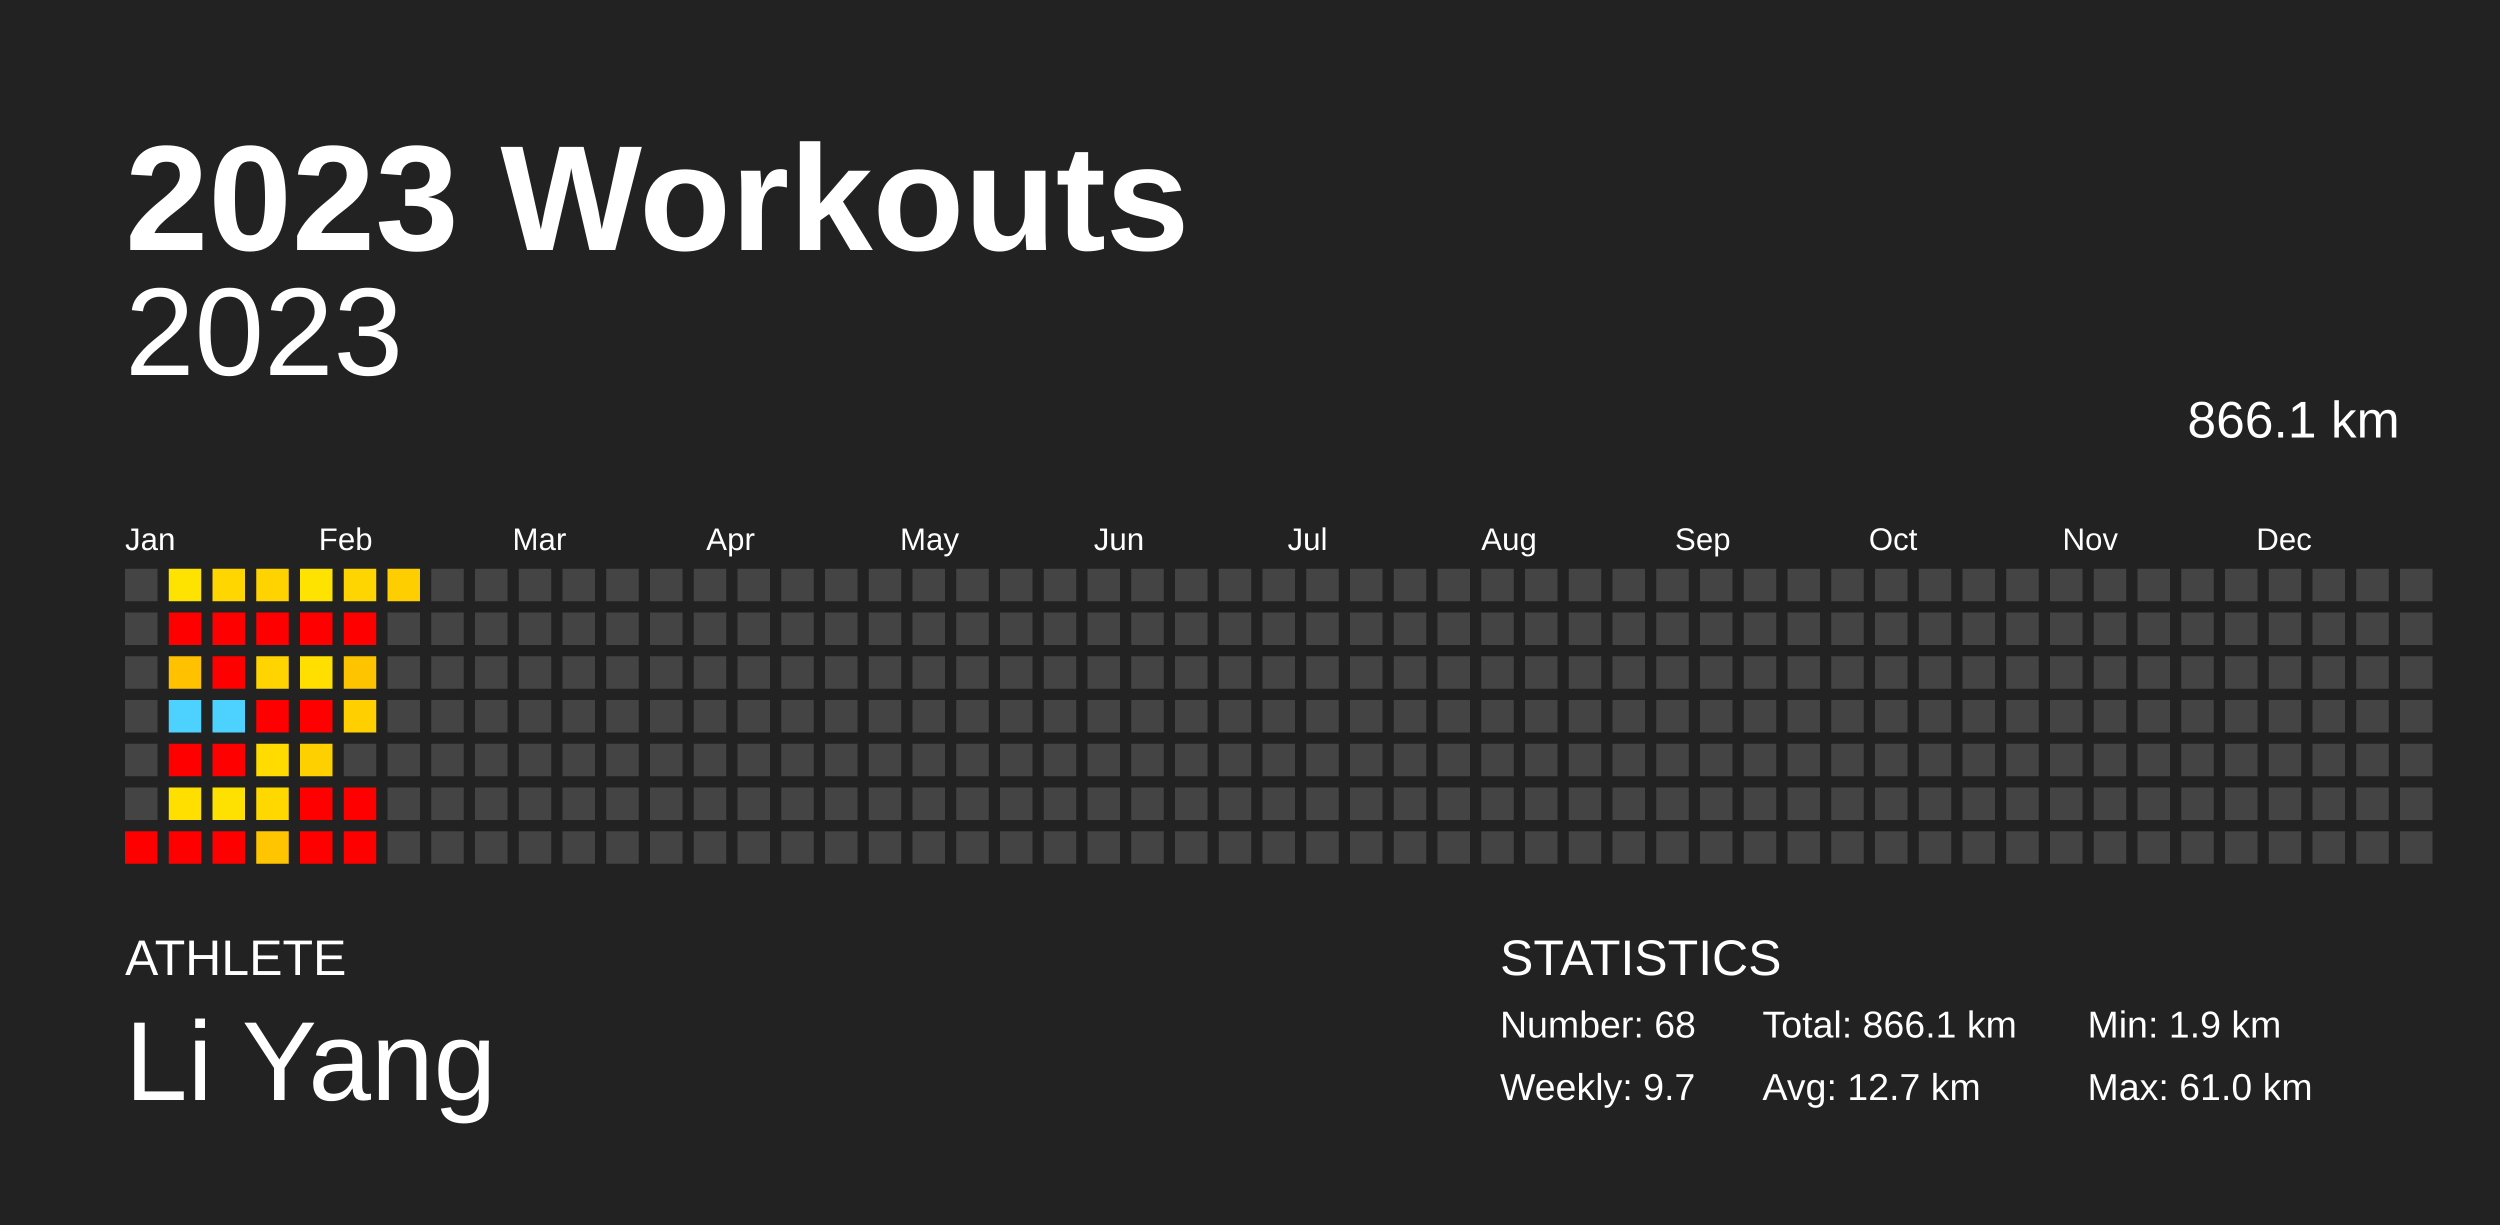
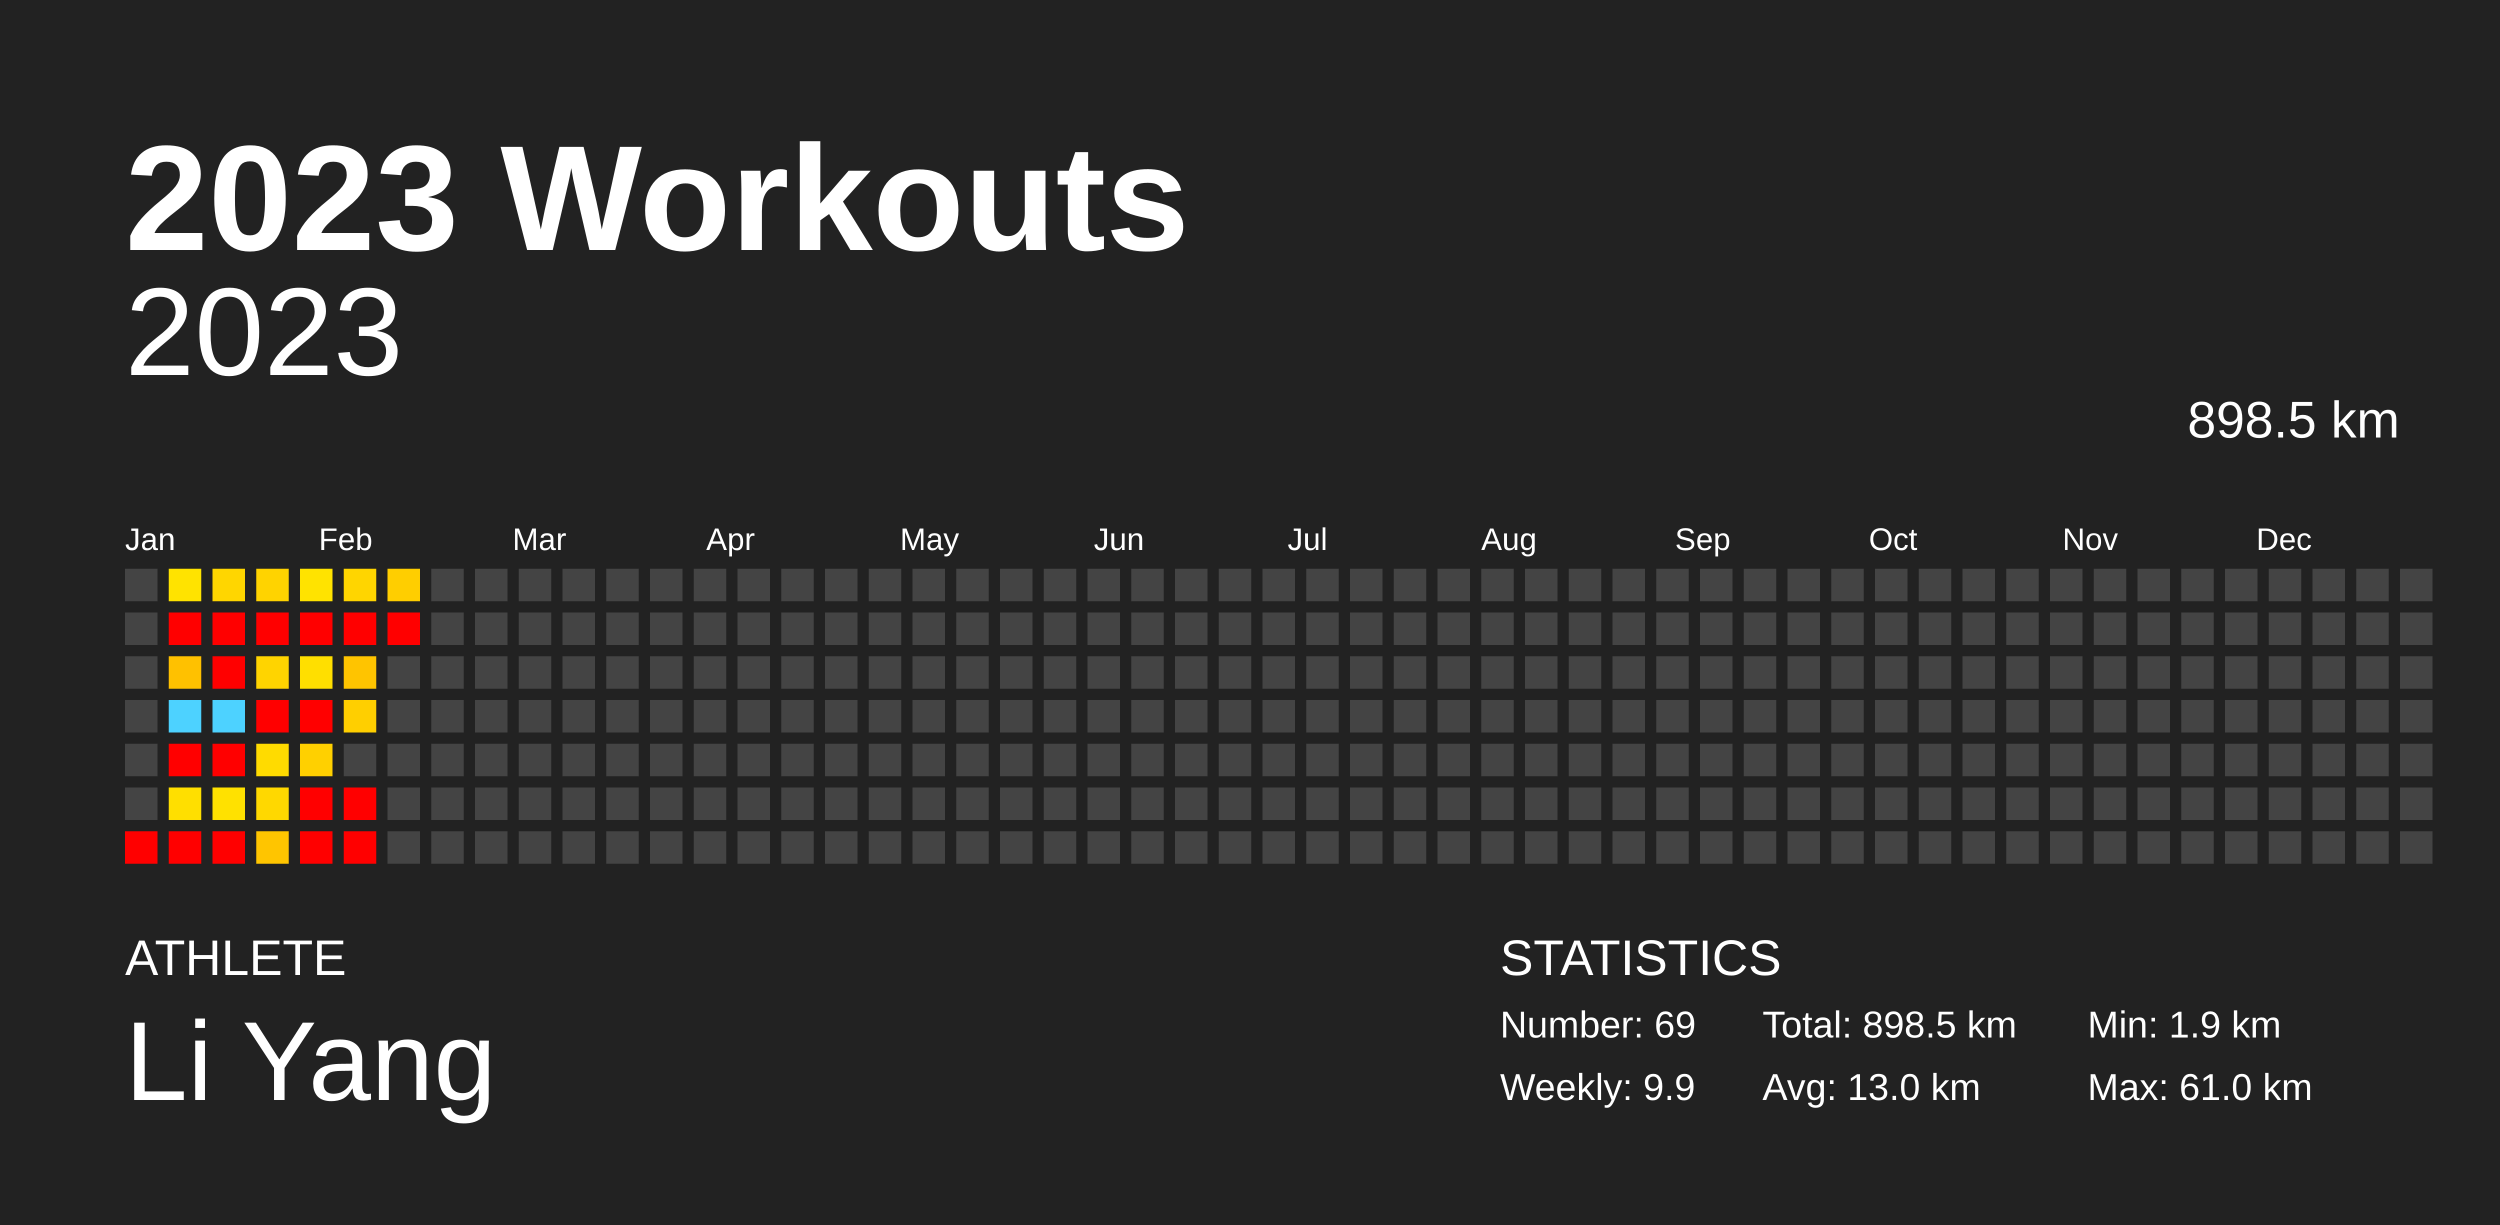
<svg xmlns="http://www.w3.org/2000/svg" baseProfile="full" height="98mm" version="1.1" viewBox="0,0,200,98" width="200mm">
  <defs />
  <rect fill="#222222" height="98" width="200" x="0" y="0" />
  <text fill="#FFFFFF" style="font-size:12px; font-family:Arial; font-weight:bold;" x="10" y="20">2023 Workouts</text>
  <text fill="#FFFFFF" style="font-size:4px; font-family:Arial" x="10" y="78">ATHLETE</text>
  <text fill="#FFFFFF" style="font-size:9px; font-family:Arial" x="10" y="88">Li Yang</text>
  <text fill="#FFFFFF" style="font-size:4px; font-family:Arial" x="120" y="78">STATISTICS</text>
-   <text fill="#FFFFFF" style="font-size:3px; font-family:Arial" x="120" y="83">Number: 68</text>
-   <text fill="#FFFFFF" style="font-size:3px; font-family:Arial" x="120" y="88">Weekly: 9.7</text>
-   <text fill="#FFFFFF" style="font-size:3px; font-family:Arial" x="141" y="83">Total: 866.1 km</text>
-   <text fill="#FFFFFF" style="font-size:3px; font-family:Arial" x="141" y="88">Avg: 12.7 km</text>
+   <text fill="#FFFFFF" style="font-size:3px; font-family:Arial" x="120" y="83">Number: 69</text>
+   <text fill="#FFFFFF" style="font-size:3px; font-family:Arial" x="120" y="88">Weekly: 9.9</text>
+   <text fill="#FFFFFF" style="font-size:3px; font-family:Arial" x="141" y="83">Total: 898.5 km</text>
+   <text fill="#FFFFFF" style="font-size:3px; font-family:Arial" x="141" y="88">Avg: 13.0 km</text>
  <text fill="#FFFFFF" style="font-size:3px; font-family:Arial" x="167" y="83">Min: 1.9 km</text>
  <text fill="#FFFFFF" style="font-size:3px; font-family:Arial" x="167" y="88">Max: 61.0 km</text>
  <text alignment-baseline="hanging" fill="#FFFFFF" style="font-size:10.0px; font-family:Arial;" x="10" y="30">2023</text>
-   <text alignment-baseline="hanging" fill="#FFFFFF" style="font-size:4.125px; font-family:Arial;" x="175" y="35">866.1 km</text>
+   <text alignment-baseline="hanging" fill="#FFFFFF" style="font-size:4.125px; font-family:Arial;" x="175" y="35">898.5 km</text>
  <text fill="#FFFFFF" style="font-size:2.5px; font-family:Arial" x="10.0" y="44">Jan</text>
  <text fill="#FFFFFF" style="font-size:2.5px; font-family:Arial" x="25.5" y="44">Feb</text>
  <text fill="#FFFFFF" style="font-size:2.5px; font-family:Arial" x="41.0" y="44">Mar</text>
  <text fill="#FFFFFF" style="font-size:2.5px; font-family:Arial" x="56.5" y="44">Apr</text>
  <text fill="#FFFFFF" style="font-size:2.5px; font-family:Arial" x="72.0" y="44">May</text>
  <text fill="#FFFFFF" style="font-size:2.5px; font-family:Arial" x="87.5" y="44">Jun</text>
  <text fill="#FFFFFF" style="font-size:2.5px; font-family:Arial" x="103.0" y="44">Jul</text>
  <text fill="#FFFFFF" style="font-size:2.5px; font-family:Arial" x="118.5" y="44">Aug</text>
  <text fill="#FFFFFF" style="font-size:2.5px; font-family:Arial" x="134.0" y="44">Sep</text>
  <text fill="#FFFFFF" style="font-size:2.5px; font-family:Arial" x="149.5" y="44">Oct</text>
  <text fill="#FFFFFF" style="font-size:2.5px; font-family:Arial" x="165.0" y="44">Nov</text>
  <text fill="#FFFFFF" style="font-size:2.5px; font-family:Arial" x="180.5" y="44">Dec</text>
  <rect fill="#444444" height="2.6" width="2.6" x="10.0" y="45.5" />
  <rect fill="#444444" height="2.6" width="2.6" x="10.0" y="49.0" />
  <rect fill="#444444" height="2.6" width="2.6" x="10.0" y="52.5" />
  <rect fill="#444444" height="2.6" width="2.6" x="10.0" y="56.0" />
  <rect fill="#444444" height="2.6" width="2.6" x="10.0" y="59.5" />
  <rect fill="#444444" height="2.6" width="2.6" x="10.0" y="63.0" />
  <rect fill="red" height="2.6" width="2.6" x="10.0" y="66.5" />
  <rect fill="#ffe300" height="2.6" width="2.6" x="13.5" y="45.5" />
  <rect fill="red" height="2.6" width="2.6" x="13.5" y="49.0" />
  <rect fill="#ffc100" height="2.6" width="2.6" x="13.5" y="52.5" />
  <rect fill="#4dd2ff" height="2.6" width="2.6" x="13.5" y="56.0" />
  <rect fill="red" height="2.6" width="2.6" x="13.5" y="59.5" />
  <rect fill="#ffdf00" height="2.6" width="2.6" x="13.5" y="63.0" />
  <rect fill="red" height="2.6" width="2.6" x="13.5" y="66.5" />
  <rect fill="#ffd600" height="2.6" width="2.6" x="17.0" y="45.5" />
  <rect fill="red" height="2.6" width="2.6" x="17.0" y="49.0" />
  <rect fill="red" height="2.6" width="2.6" x="17.0" y="52.5" />
  <rect fill="#4dd2ff" height="2.6" width="2.6" x="17.0" y="56.0" />
  <rect fill="red" height="2.6" width="2.6" x="17.0" y="59.5" />
  <rect fill="#ffe100" height="2.6" width="2.6" x="17.0" y="63.0" />
  <rect fill="red" height="2.6" width="2.6" x="17.0" y="66.5" />
  <rect fill="#ffd300" height="2.6" width="2.6" x="20.5" y="45.5" />
  <rect fill="red" height="2.6" width="2.6" x="20.5" y="49.0" />
  <rect fill="#ffd400" height="2.6" width="2.6" x="20.5" y="52.5" />
  <rect fill="red" height="2.6" width="2.6" x="20.5" y="56.0" />
  <rect fill="#ffdb00" height="2.6" width="2.6" x="20.5" y="59.5" />
  <rect fill="#ffd800" height="2.6" width="2.6" x="20.5" y="63.0" />
  <rect fill="#ffc500" height="2.6" width="2.6" x="20.5" y="66.5" />
  <rect fill="#ffe300" height="2.6" width="2.6" x="24.0" y="45.5" />
  <rect fill="red" height="2.6" width="2.6" x="24.0" y="49.0" />
  <rect fill="#ffdf00" height="2.6" width="2.6" x="24.0" y="52.5" />
  <rect fill="red" height="2.6" width="2.6" x="24.0" y="56.0" />
  <rect fill="#ffd000" height="2.6" width="2.6" x="24.0" y="59.5" />
  <rect fill="red" height="2.6" width="2.6" x="24.0" y="63.0" />
  <rect fill="red" height="2.6" width="2.6" x="24.0" y="66.5" />
  <rect fill="#ffd500" height="2.6" width="2.6" x="27.5" y="45.5" />
  <rect fill="red" height="2.6" width="2.6" x="27.5" y="49.0" />
  <rect fill="#ffc400" height="2.6" width="2.6" x="27.5" y="52.5" />
  <rect fill="#ffcf00" height="2.6" width="2.6" x="27.5" y="56.0" />
  <rect fill="#444444" height="2.6" width="2.6" x="27.5" y="59.5" />
  <rect fill="red" height="2.6" width="2.6" x="27.5" y="63.0" />
  <rect fill="red" height="2.6" width="2.6" x="27.5" y="66.5" />
  <rect fill="#ffce00" height="2.6" width="2.6" x="31.0" y="45.5" />
-   <rect fill="#444444" height="2.6" width="2.6" x="31.0" y="49.0" />
+   <rect fill="red" height="2.6" width="2.6" x="31.0" y="49.0" />
  <rect fill="#444444" height="2.6" width="2.6" x="31.0" y="52.5" />
  <rect fill="#444444" height="2.6" width="2.6" x="31.0" y="56.0" />
  <rect fill="#444444" height="2.6" width="2.6" x="31.0" y="59.5" />
  <rect fill="#444444" height="2.6" width="2.6" x="31.0" y="63.0" />
  <rect fill="#444444" height="2.6" width="2.6" x="31.0" y="66.5" />
  <rect fill="#444444" height="2.6" width="2.6" x="34.5" y="45.5" />
  <rect fill="#444444" height="2.6" width="2.6" x="34.5" y="49.0" />
  <rect fill="#444444" height="2.6" width="2.6" x="34.5" y="52.5" />
  <rect fill="#444444" height="2.6" width="2.6" x="34.5" y="56.0" />
  <rect fill="#444444" height="2.6" width="2.6" x="34.5" y="59.5" />
  <rect fill="#444444" height="2.6" width="2.6" x="34.5" y="63.0" />
  <rect fill="#444444" height="2.6" width="2.6" x="34.5" y="66.5" />
  <rect fill="#444444" height="2.6" width="2.6" x="38.0" y="45.5" />
  <rect fill="#444444" height="2.6" width="2.6" x="38.0" y="49.0" />
  <rect fill="#444444" height="2.6" width="2.6" x="38.0" y="52.5" />
  <rect fill="#444444" height="2.6" width="2.6" x="38.0" y="56.0" />
  <rect fill="#444444" height="2.6" width="2.6" x="38.0" y="59.5" />
  <rect fill="#444444" height="2.6" width="2.6" x="38.0" y="63.0" />
  <rect fill="#444444" height="2.6" width="2.6" x="38.0" y="66.5" />
  <rect fill="#444444" height="2.6" width="2.6" x="41.5" y="45.5" />
  <rect fill="#444444" height="2.6" width="2.6" x="41.5" y="49.0" />
  <rect fill="#444444" height="2.6" width="2.6" x="41.5" y="52.5" />
  <rect fill="#444444" height="2.6" width="2.6" x="41.5" y="56.0" />
  <rect fill="#444444" height="2.6" width="2.6" x="41.5" y="59.5" />
  <rect fill="#444444" height="2.6" width="2.6" x="41.5" y="63.0" />
  <rect fill="#444444" height="2.6" width="2.6" x="41.5" y="66.5" />
  <rect fill="#444444" height="2.6" width="2.6" x="45.0" y="45.5" />
  <rect fill="#444444" height="2.6" width="2.6" x="45.0" y="49.0" />
  <rect fill="#444444" height="2.6" width="2.6" x="45.0" y="52.5" />
  <rect fill="#444444" height="2.6" width="2.6" x="45.0" y="56.0" />
  <rect fill="#444444" height="2.6" width="2.6" x="45.0" y="59.5" />
  <rect fill="#444444" height="2.6" width="2.6" x="45.0" y="63.0" />
  <rect fill="#444444" height="2.6" width="2.6" x="45.0" y="66.5" />
  <rect fill="#444444" height="2.6" width="2.6" x="48.5" y="45.5" />
  <rect fill="#444444" height="2.6" width="2.6" x="48.5" y="49.0" />
  <rect fill="#444444" height="2.6" width="2.6" x="48.5" y="52.5" />
  <rect fill="#444444" height="2.6" width="2.6" x="48.5" y="56.0" />
  <rect fill="#444444" height="2.6" width="2.6" x="48.5" y="59.5" />
  <rect fill="#444444" height="2.6" width="2.6" x="48.5" y="63.0" />
  <rect fill="#444444" height="2.6" width="2.6" x="48.5" y="66.5" />
  <rect fill="#444444" height="2.6" width="2.6" x="52.0" y="45.5" />
  <rect fill="#444444" height="2.6" width="2.6" x="52.0" y="49.0" />
  <rect fill="#444444" height="2.6" width="2.6" x="52.0" y="52.5" />
  <rect fill="#444444" height="2.6" width="2.6" x="52.0" y="56.0" />
  <rect fill="#444444" height="2.6" width="2.6" x="52.0" y="59.5" />
  <rect fill="#444444" height="2.6" width="2.6" x="52.0" y="63.0" />
  <rect fill="#444444" height="2.6" width="2.6" x="52.0" y="66.5" />
  <rect fill="#444444" height="2.6" width="2.6" x="55.5" y="45.5" />
  <rect fill="#444444" height="2.6" width="2.6" x="55.5" y="49.0" />
  <rect fill="#444444" height="2.6" width="2.6" x="55.5" y="52.5" />
  <rect fill="#444444" height="2.6" width="2.6" x="55.5" y="56.0" />
  <rect fill="#444444" height="2.6" width="2.6" x="55.5" y="59.5" />
  <rect fill="#444444" height="2.6" width="2.6" x="55.5" y="63.0" />
  <rect fill="#444444" height="2.6" width="2.6" x="55.5" y="66.5" />
  <rect fill="#444444" height="2.6" width="2.6" x="59.0" y="45.5" />
  <rect fill="#444444" height="2.6" width="2.6" x="59.0" y="49.0" />
  <rect fill="#444444" height="2.6" width="2.6" x="59.0" y="52.5" />
  <rect fill="#444444" height="2.6" width="2.6" x="59.0" y="56.0" />
  <rect fill="#444444" height="2.6" width="2.6" x="59.0" y="59.5" />
  <rect fill="#444444" height="2.6" width="2.6" x="59.0" y="63.0" />
  <rect fill="#444444" height="2.6" width="2.6" x="59.0" y="66.5" />
  <rect fill="#444444" height="2.6" width="2.6" x="62.5" y="45.5" />
  <rect fill="#444444" height="2.6" width="2.6" x="62.5" y="49.0" />
  <rect fill="#444444" height="2.6" width="2.6" x="62.5" y="52.5" />
  <rect fill="#444444" height="2.6" width="2.6" x="62.5" y="56.0" />
  <rect fill="#444444" height="2.6" width="2.6" x="62.5" y="59.5" />
  <rect fill="#444444" height="2.6" width="2.6" x="62.5" y="63.0" />
  <rect fill="#444444" height="2.6" width="2.6" x="62.5" y="66.5" />
  <rect fill="#444444" height="2.6" width="2.6" x="66.0" y="45.5" />
  <rect fill="#444444" height="2.6" width="2.6" x="66.0" y="49.0" />
  <rect fill="#444444" height="2.6" width="2.6" x="66.0" y="52.5" />
  <rect fill="#444444" height="2.6" width="2.6" x="66.0" y="56.0" />
  <rect fill="#444444" height="2.6" width="2.6" x="66.0" y="59.5" />
  <rect fill="#444444" height="2.6" width="2.6" x="66.0" y="63.0" />
  <rect fill="#444444" height="2.6" width="2.6" x="66.0" y="66.5" />
  <rect fill="#444444" height="2.6" width="2.6" x="69.5" y="45.5" />
  <rect fill="#444444" height="2.6" width="2.6" x="69.5" y="49.0" />
  <rect fill="#444444" height="2.6" width="2.6" x="69.5" y="52.5" />
  <rect fill="#444444" height="2.6" width="2.6" x="69.5" y="56.0" />
  <rect fill="#444444" height="2.6" width="2.6" x="69.5" y="59.5" />
  <rect fill="#444444" height="2.6" width="2.6" x="69.5" y="63.0" />
  <rect fill="#444444" height="2.6" width="2.6" x="69.5" y="66.5" />
  <rect fill="#444444" height="2.6" width="2.6" x="73.0" y="45.5" />
  <rect fill="#444444" height="2.6" width="2.6" x="73.0" y="49.0" />
  <rect fill="#444444" height="2.6" width="2.6" x="73.0" y="52.5" />
  <rect fill="#444444" height="2.6" width="2.6" x="73.0" y="56.0" />
  <rect fill="#444444" height="2.6" width="2.6" x="73.0" y="59.5" />
  <rect fill="#444444" height="2.6" width="2.6" x="73.0" y="63.0" />
  <rect fill="#444444" height="2.6" width="2.6" x="73.0" y="66.5" />
  <rect fill="#444444" height="2.6" width="2.6" x="76.5" y="45.5" />
  <rect fill="#444444" height="2.6" width="2.6" x="76.5" y="49.0" />
  <rect fill="#444444" height="2.6" width="2.6" x="76.5" y="52.5" />
  <rect fill="#444444" height="2.6" width="2.6" x="76.5" y="56.0" />
  <rect fill="#444444" height="2.6" width="2.6" x="76.5" y="59.5" />
  <rect fill="#444444" height="2.6" width="2.6" x="76.5" y="63.0" />
  <rect fill="#444444" height="2.6" width="2.6" x="76.5" y="66.5" />
  <rect fill="#444444" height="2.6" width="2.6" x="80.0" y="45.5" />
  <rect fill="#444444" height="2.6" width="2.6" x="80.0" y="49.0" />
  <rect fill="#444444" height="2.6" width="2.6" x="80.0" y="52.5" />
  <rect fill="#444444" height="2.6" width="2.6" x="80.0" y="56.0" />
  <rect fill="#444444" height="2.6" width="2.6" x="80.0" y="59.5" />
  <rect fill="#444444" height="2.6" width="2.6" x="80.0" y="63.0" />
  <rect fill="#444444" height="2.6" width="2.6" x="80.0" y="66.5" />
  <rect fill="#444444" height="2.6" width="2.6" x="83.5" y="45.5" />
  <rect fill="#444444" height="2.6" width="2.6" x="83.5" y="49.0" />
  <rect fill="#444444" height="2.6" width="2.6" x="83.5" y="52.5" />
  <rect fill="#444444" height="2.6" width="2.6" x="83.5" y="56.0" />
  <rect fill="#444444" height="2.6" width="2.6" x="83.5" y="59.5" />
  <rect fill="#444444" height="2.6" width="2.6" x="83.5" y="63.0" />
  <rect fill="#444444" height="2.6" width="2.6" x="83.5" y="66.5" />
  <rect fill="#444444" height="2.6" width="2.6" x="87.0" y="45.5" />
  <rect fill="#444444" height="2.6" width="2.6" x="87.0" y="49.0" />
  <rect fill="#444444" height="2.6" width="2.6" x="87.0" y="52.5" />
  <rect fill="#444444" height="2.6" width="2.6" x="87.0" y="56.0" />
  <rect fill="#444444" height="2.6" width="2.6" x="87.0" y="59.5" />
  <rect fill="#444444" height="2.6" width="2.6" x="87.0" y="63.0" />
  <rect fill="#444444" height="2.6" width="2.6" x="87.0" y="66.5" />
  <rect fill="#444444" height="2.6" width="2.6" x="90.5" y="45.5" />
  <rect fill="#444444" height="2.6" width="2.6" x="90.5" y="49.0" />
  <rect fill="#444444" height="2.6" width="2.6" x="90.5" y="52.5" />
  <rect fill="#444444" height="2.6" width="2.6" x="90.5" y="56.0" />
  <rect fill="#444444" height="2.6" width="2.6" x="90.5" y="59.5" />
  <rect fill="#444444" height="2.6" width="2.6" x="90.5" y="63.0" />
  <rect fill="#444444" height="2.6" width="2.6" x="90.5" y="66.5" />
  <rect fill="#444444" height="2.6" width="2.6" x="94.0" y="45.5" />
  <rect fill="#444444" height="2.6" width="2.6" x="94.0" y="49.0" />
  <rect fill="#444444" height="2.6" width="2.6" x="94.0" y="52.5" />
  <rect fill="#444444" height="2.6" width="2.6" x="94.0" y="56.0" />
  <rect fill="#444444" height="2.6" width="2.6" x="94.0" y="59.5" />
  <rect fill="#444444" height="2.6" width="2.6" x="94.0" y="63.0" />
  <rect fill="#444444" height="2.6" width="2.6" x="94.0" y="66.5" />
  <rect fill="#444444" height="2.6" width="2.6" x="97.5" y="45.5" />
  <rect fill="#444444" height="2.6" width="2.6" x="97.5" y="49.0" />
  <rect fill="#444444" height="2.6" width="2.6" x="97.5" y="52.5" />
  <rect fill="#444444" height="2.6" width="2.6" x="97.5" y="56.0" />
  <rect fill="#444444" height="2.6" width="2.6" x="97.5" y="59.5" />
  <rect fill="#444444" height="2.6" width="2.6" x="97.5" y="63.0" />
  <rect fill="#444444" height="2.6" width="2.6" x="97.5" y="66.5" />
  <rect fill="#444444" height="2.6" width="2.6" x="101.0" y="45.5" />
  <rect fill="#444444" height="2.6" width="2.6" x="101.0" y="49.0" />
  <rect fill="#444444" height="2.6" width="2.6" x="101.0" y="52.5" />
  <rect fill="#444444" height="2.6" width="2.6" x="101.0" y="56.0" />
  <rect fill="#444444" height="2.6" width="2.6" x="101.0" y="59.5" />
  <rect fill="#444444" height="2.6" width="2.6" x="101.0" y="63.0" />
  <rect fill="#444444" height="2.6" width="2.6" x="101.0" y="66.5" />
  <rect fill="#444444" height="2.6" width="2.6" x="104.5" y="45.5" />
  <rect fill="#444444" height="2.6" width="2.6" x="104.5" y="49.0" />
  <rect fill="#444444" height="2.6" width="2.6" x="104.5" y="52.5" />
  <rect fill="#444444" height="2.6" width="2.6" x="104.5" y="56.0" />
  <rect fill="#444444" height="2.6" width="2.6" x="104.5" y="59.5" />
  <rect fill="#444444" height="2.6" width="2.6" x="104.5" y="63.0" />
  <rect fill="#444444" height="2.6" width="2.6" x="104.5" y="66.5" />
  <rect fill="#444444" height="2.6" width="2.6" x="108.0" y="45.5" />
  <rect fill="#444444" height="2.6" width="2.6" x="108.0" y="49.0" />
  <rect fill="#444444" height="2.6" width="2.6" x="108.0" y="52.5" />
  <rect fill="#444444" height="2.6" width="2.6" x="108.0" y="56.0" />
  <rect fill="#444444" height="2.6" width="2.6" x="108.0" y="59.5" />
  <rect fill="#444444" height="2.6" width="2.6" x="108.0" y="63.0" />
  <rect fill="#444444" height="2.6" width="2.6" x="108.0" y="66.5" />
  <rect fill="#444444" height="2.6" width="2.6" x="111.5" y="45.5" />
  <rect fill="#444444" height="2.6" width="2.6" x="111.5" y="49.0" />
  <rect fill="#444444" height="2.6" width="2.6" x="111.5" y="52.5" />
  <rect fill="#444444" height="2.6" width="2.6" x="111.5" y="56.0" />
  <rect fill="#444444" height="2.6" width="2.6" x="111.5" y="59.5" />
  <rect fill="#444444" height="2.6" width="2.6" x="111.5" y="63.0" />
  <rect fill="#444444" height="2.6" width="2.6" x="111.5" y="66.5" />
  <rect fill="#444444" height="2.6" width="2.6" x="115.0" y="45.5" />
  <rect fill="#444444" height="2.6" width="2.6" x="115.0" y="49.0" />
  <rect fill="#444444" height="2.6" width="2.6" x="115.0" y="52.5" />
  <rect fill="#444444" height="2.6" width="2.6" x="115.0" y="56.0" />
  <rect fill="#444444" height="2.6" width="2.6" x="115.0" y="59.5" />
  <rect fill="#444444" height="2.6" width="2.6" x="115.0" y="63.0" />
  <rect fill="#444444" height="2.6" width="2.6" x="115.0" y="66.5" />
  <rect fill="#444444" height="2.6" width="2.6" x="118.5" y="45.5" />
  <rect fill="#444444" height="2.6" width="2.6" x="118.5" y="49.0" />
  <rect fill="#444444" height="2.6" width="2.6" x="118.5" y="52.5" />
  <rect fill="#444444" height="2.6" width="2.6" x="118.5" y="56.0" />
  <rect fill="#444444" height="2.6" width="2.6" x="118.5" y="59.5" />
  <rect fill="#444444" height="2.6" width="2.6" x="118.5" y="63.0" />
  <rect fill="#444444" height="2.6" width="2.6" x="118.5" y="66.5" />
  <rect fill="#444444" height="2.6" width="2.6" x="122.0" y="45.5" />
  <rect fill="#444444" height="2.6" width="2.6" x="122.0" y="49.0" />
  <rect fill="#444444" height="2.6" width="2.6" x="122.0" y="52.5" />
  <rect fill="#444444" height="2.6" width="2.6" x="122.0" y="56.0" />
  <rect fill="#444444" height="2.6" width="2.6" x="122.0" y="59.5" />
  <rect fill="#444444" height="2.6" width="2.6" x="122.0" y="63.0" />
  <rect fill="#444444" height="2.6" width="2.6" x="122.0" y="66.5" />
  <rect fill="#444444" height="2.6" width="2.6" x="125.5" y="45.5" />
  <rect fill="#444444" height="2.6" width="2.6" x="125.5" y="49.0" />
  <rect fill="#444444" height="2.6" width="2.6" x="125.5" y="52.5" />
  <rect fill="#444444" height="2.6" width="2.6" x="125.5" y="56.0" />
  <rect fill="#444444" height="2.6" width="2.6" x="125.5" y="59.5" />
  <rect fill="#444444" height="2.6" width="2.6" x="125.5" y="63.0" />
  <rect fill="#444444" height="2.6" width="2.6" x="125.5" y="66.5" />
  <rect fill="#444444" height="2.6" width="2.6" x="129.0" y="45.5" />
  <rect fill="#444444" height="2.6" width="2.6" x="129.0" y="49.0" />
  <rect fill="#444444" height="2.6" width="2.6" x="129.0" y="52.5" />
  <rect fill="#444444" height="2.6" width="2.6" x="129.0" y="56.0" />
  <rect fill="#444444" height="2.6" width="2.6" x="129.0" y="59.5" />
  <rect fill="#444444" height="2.6" width="2.6" x="129.0" y="63.0" />
  <rect fill="#444444" height="2.6" width="2.6" x="129.0" y="66.5" />
  <rect fill="#444444" height="2.6" width="2.6" x="132.5" y="45.5" />
  <rect fill="#444444" height="2.6" width="2.6" x="132.5" y="49.0" />
  <rect fill="#444444" height="2.6" width="2.6" x="132.5" y="52.5" />
  <rect fill="#444444" height="2.6" width="2.6" x="132.5" y="56.0" />
  <rect fill="#444444" height="2.6" width="2.6" x="132.5" y="59.5" />
  <rect fill="#444444" height="2.6" width="2.6" x="132.5" y="63.0" />
  <rect fill="#444444" height="2.6" width="2.6" x="132.5" y="66.5" />
  <rect fill="#444444" height="2.6" width="2.6" x="136.0" y="45.5" />
  <rect fill="#444444" height="2.6" width="2.6" x="136.0" y="49.0" />
  <rect fill="#444444" height="2.6" width="2.6" x="136.0" y="52.5" />
  <rect fill="#444444" height="2.6" width="2.6" x="136.0" y="56.0" />
  <rect fill="#444444" height="2.6" width="2.6" x="136.0" y="59.5" />
  <rect fill="#444444" height="2.6" width="2.6" x="136.0" y="63.0" />
  <rect fill="#444444" height="2.6" width="2.6" x="136.0" y="66.5" />
  <rect fill="#444444" height="2.6" width="2.6" x="139.5" y="45.5" />
  <rect fill="#444444" height="2.6" width="2.6" x="139.5" y="49.0" />
  <rect fill="#444444" height="2.6" width="2.6" x="139.5" y="52.5" />
  <rect fill="#444444" height="2.6" width="2.6" x="139.5" y="56.0" />
  <rect fill="#444444" height="2.6" width="2.6" x="139.5" y="59.5" />
  <rect fill="#444444" height="2.6" width="2.6" x="139.5" y="63.0" />
  <rect fill="#444444" height="2.6" width="2.6" x="139.5" y="66.5" />
  <rect fill="#444444" height="2.6" width="2.6" x="143.0" y="45.5" />
  <rect fill="#444444" height="2.6" width="2.6" x="143.0" y="49.0" />
  <rect fill="#444444" height="2.6" width="2.6" x="143.0" y="52.5" />
  <rect fill="#444444" height="2.6" width="2.6" x="143.0" y="56.0" />
  <rect fill="#444444" height="2.6" width="2.6" x="143.0" y="59.5" />
  <rect fill="#444444" height="2.6" width="2.6" x="143.0" y="63.0" />
  <rect fill="#444444" height="2.6" width="2.6" x="143.0" y="66.5" />
  <rect fill="#444444" height="2.6" width="2.6" x="146.5" y="45.5" />
  <rect fill="#444444" height="2.6" width="2.6" x="146.5" y="49.0" />
  <rect fill="#444444" height="2.6" width="2.6" x="146.5" y="52.5" />
  <rect fill="#444444" height="2.6" width="2.6" x="146.5" y="56.0" />
  <rect fill="#444444" height="2.6" width="2.6" x="146.5" y="59.5" />
  <rect fill="#444444" height="2.6" width="2.6" x="146.5" y="63.0" />
  <rect fill="#444444" height="2.6" width="2.6" x="146.5" y="66.5" />
  <rect fill="#444444" height="2.6" width="2.6" x="150.0" y="45.5" />
  <rect fill="#444444" height="2.6" width="2.6" x="150.0" y="49.0" />
  <rect fill="#444444" height="2.6" width="2.6" x="150.0" y="52.5" />
  <rect fill="#444444" height="2.6" width="2.6" x="150.0" y="56.0" />
  <rect fill="#444444" height="2.6" width="2.6" x="150.0" y="59.5" />
  <rect fill="#444444" height="2.6" width="2.6" x="150.0" y="63.0" />
  <rect fill="#444444" height="2.6" width="2.6" x="150.0" y="66.5" />
  <rect fill="#444444" height="2.6" width="2.6" x="153.5" y="45.5" />
  <rect fill="#444444" height="2.6" width="2.6" x="153.5" y="49.0" />
  <rect fill="#444444" height="2.6" width="2.6" x="153.5" y="52.5" />
  <rect fill="#444444" height="2.6" width="2.6" x="153.5" y="56.0" />
  <rect fill="#444444" height="2.6" width="2.6" x="153.5" y="59.5" />
  <rect fill="#444444" height="2.6" width="2.6" x="153.5" y="63.0" />
  <rect fill="#444444" height="2.6" width="2.6" x="153.5" y="66.5" />
  <rect fill="#444444" height="2.6" width="2.6" x="157.0" y="45.5" />
  <rect fill="#444444" height="2.6" width="2.6" x="157.0" y="49.0" />
  <rect fill="#444444" height="2.6" width="2.6" x="157.0" y="52.5" />
  <rect fill="#444444" height="2.6" width="2.6" x="157.0" y="56.0" />
  <rect fill="#444444" height="2.6" width="2.6" x="157.0" y="59.5" />
  <rect fill="#444444" height="2.6" width="2.6" x="157.0" y="63.0" />
  <rect fill="#444444" height="2.6" width="2.6" x="157.0" y="66.5" />
  <rect fill="#444444" height="2.6" width="2.6" x="160.5" y="45.5" />
  <rect fill="#444444" height="2.6" width="2.6" x="160.5" y="49.0" />
  <rect fill="#444444" height="2.6" width="2.6" x="160.5" y="52.5" />
  <rect fill="#444444" height="2.6" width="2.6" x="160.5" y="56.0" />
  <rect fill="#444444" height="2.6" width="2.6" x="160.5" y="59.5" />
  <rect fill="#444444" height="2.6" width="2.6" x="160.5" y="63.0" />
  <rect fill="#444444" height="2.6" width="2.6" x="160.5" y="66.5" />
  <rect fill="#444444" height="2.6" width="2.6" x="164.0" y="45.5" />
  <rect fill="#444444" height="2.6" width="2.6" x="164.0" y="49.0" />
  <rect fill="#444444" height="2.6" width="2.6" x="164.0" y="52.5" />
  <rect fill="#444444" height="2.6" width="2.6" x="164.0" y="56.0" />
  <rect fill="#444444" height="2.6" width="2.6" x="164.0" y="59.5" />
  <rect fill="#444444" height="2.6" width="2.6" x="164.0" y="63.0" />
  <rect fill="#444444" height="2.6" width="2.6" x="164.0" y="66.5" />
  <rect fill="#444444" height="2.6" width="2.6" x="167.5" y="45.5" />
  <rect fill="#444444" height="2.6" width="2.6" x="167.5" y="49.0" />
  <rect fill="#444444" height="2.6" width="2.6" x="167.5" y="52.5" />
  <rect fill="#444444" height="2.6" width="2.6" x="167.5" y="56.0" />
  <rect fill="#444444" height="2.6" width="2.6" x="167.5" y="59.5" />
  <rect fill="#444444" height="2.6" width="2.6" x="167.5" y="63.0" />
  <rect fill="#444444" height="2.6" width="2.6" x="167.5" y="66.5" />
  <rect fill="#444444" height="2.6" width="2.6" x="171.0" y="45.5" />
  <rect fill="#444444" height="2.6" width="2.6" x="171.0" y="49.0" />
  <rect fill="#444444" height="2.6" width="2.6" x="171.0" y="52.5" />
  <rect fill="#444444" height="2.6" width="2.6" x="171.0" y="56.0" />
  <rect fill="#444444" height="2.6" width="2.6" x="171.0" y="59.5" />
  <rect fill="#444444" height="2.6" width="2.6" x="171.0" y="63.0" />
  <rect fill="#444444" height="2.6" width="2.6" x="171.0" y="66.5" />
  <rect fill="#444444" height="2.6" width="2.6" x="174.5" y="45.5" />
  <rect fill="#444444" height="2.6" width="2.6" x="174.5" y="49.0" />
  <rect fill="#444444" height="2.6" width="2.6" x="174.5" y="52.5" />
  <rect fill="#444444" height="2.6" width="2.6" x="174.5" y="56.0" />
  <rect fill="#444444" height="2.6" width="2.6" x="174.5" y="59.5" />
  <rect fill="#444444" height="2.6" width="2.6" x="174.5" y="63.0" />
  <rect fill="#444444" height="2.6" width="2.6" x="174.5" y="66.5" />
  <rect fill="#444444" height="2.6" width="2.6" x="178.0" y="45.5" />
  <rect fill="#444444" height="2.6" width="2.6" x="178.0" y="49.0" />
  <rect fill="#444444" height="2.6" width="2.6" x="178.0" y="52.5" />
  <rect fill="#444444" height="2.6" width="2.6" x="178.0" y="56.0" />
  <rect fill="#444444" height="2.6" width="2.6" x="178.0" y="59.5" />
  <rect fill="#444444" height="2.6" width="2.6" x="178.0" y="63.0" />
  <rect fill="#444444" height="2.6" width="2.6" x="178.0" y="66.5" />
  <rect fill="#444444" height="2.6" width="2.6" x="181.5" y="45.5" />
  <rect fill="#444444" height="2.6" width="2.6" x="181.5" y="49.0" />
  <rect fill="#444444" height="2.6" width="2.6" x="181.5" y="52.5" />
  <rect fill="#444444" height="2.6" width="2.6" x="181.5" y="56.0" />
  <rect fill="#444444" height="2.6" width="2.6" x="181.5" y="59.5" />
  <rect fill="#444444" height="2.6" width="2.6" x="181.5" y="63.0" />
  <rect fill="#444444" height="2.6" width="2.6" x="181.5" y="66.5" />
  <rect fill="#444444" height="2.6" width="2.6" x="185.0" y="45.5" />
  <rect fill="#444444" height="2.6" width="2.6" x="185.0" y="49.0" />
  <rect fill="#444444" height="2.6" width="2.6" x="185.0" y="52.5" />
  <rect fill="#444444" height="2.6" width="2.6" x="185.0" y="56.0" />
  <rect fill="#444444" height="2.6" width="2.6" x="185.0" y="59.5" />
  <rect fill="#444444" height="2.6" width="2.6" x="185.0" y="63.0" />
  <rect fill="#444444" height="2.6" width="2.6" x="185.0" y="66.5" />
  <rect fill="#444444" height="2.6" width="2.6" x="188.5" y="45.5" />
  <rect fill="#444444" height="2.6" width="2.6" x="188.5" y="49.0" />
  <rect fill="#444444" height="2.6" width="2.6" x="188.5" y="52.5" />
  <rect fill="#444444" height="2.6" width="2.6" x="188.5" y="56.0" />
  <rect fill="#444444" height="2.6" width="2.6" x="188.5" y="59.5" />
  <rect fill="#444444" height="2.6" width="2.6" x="188.5" y="63.0" />
  <rect fill="#444444" height="2.6" width="2.6" x="188.5" y="66.5" />
  <rect fill="#444444" height="2.6" width="2.6" x="192.0" y="45.5" />
  <rect fill="#444444" height="2.6" width="2.6" x="192.0" y="49.0" />
  <rect fill="#444444" height="2.6" width="2.6" x="192.0" y="52.5" />
  <rect fill="#444444" height="2.6" width="2.6" x="192.0" y="56.0" />
  <rect fill="#444444" height="2.6" width="2.6" x="192.0" y="59.5" />
  <rect fill="#444444" height="2.6" width="2.6" x="192.0" y="63.0" />
  <rect fill="#444444" height="2.6" width="2.6" x="192.0" y="66.5" />
</svg>
